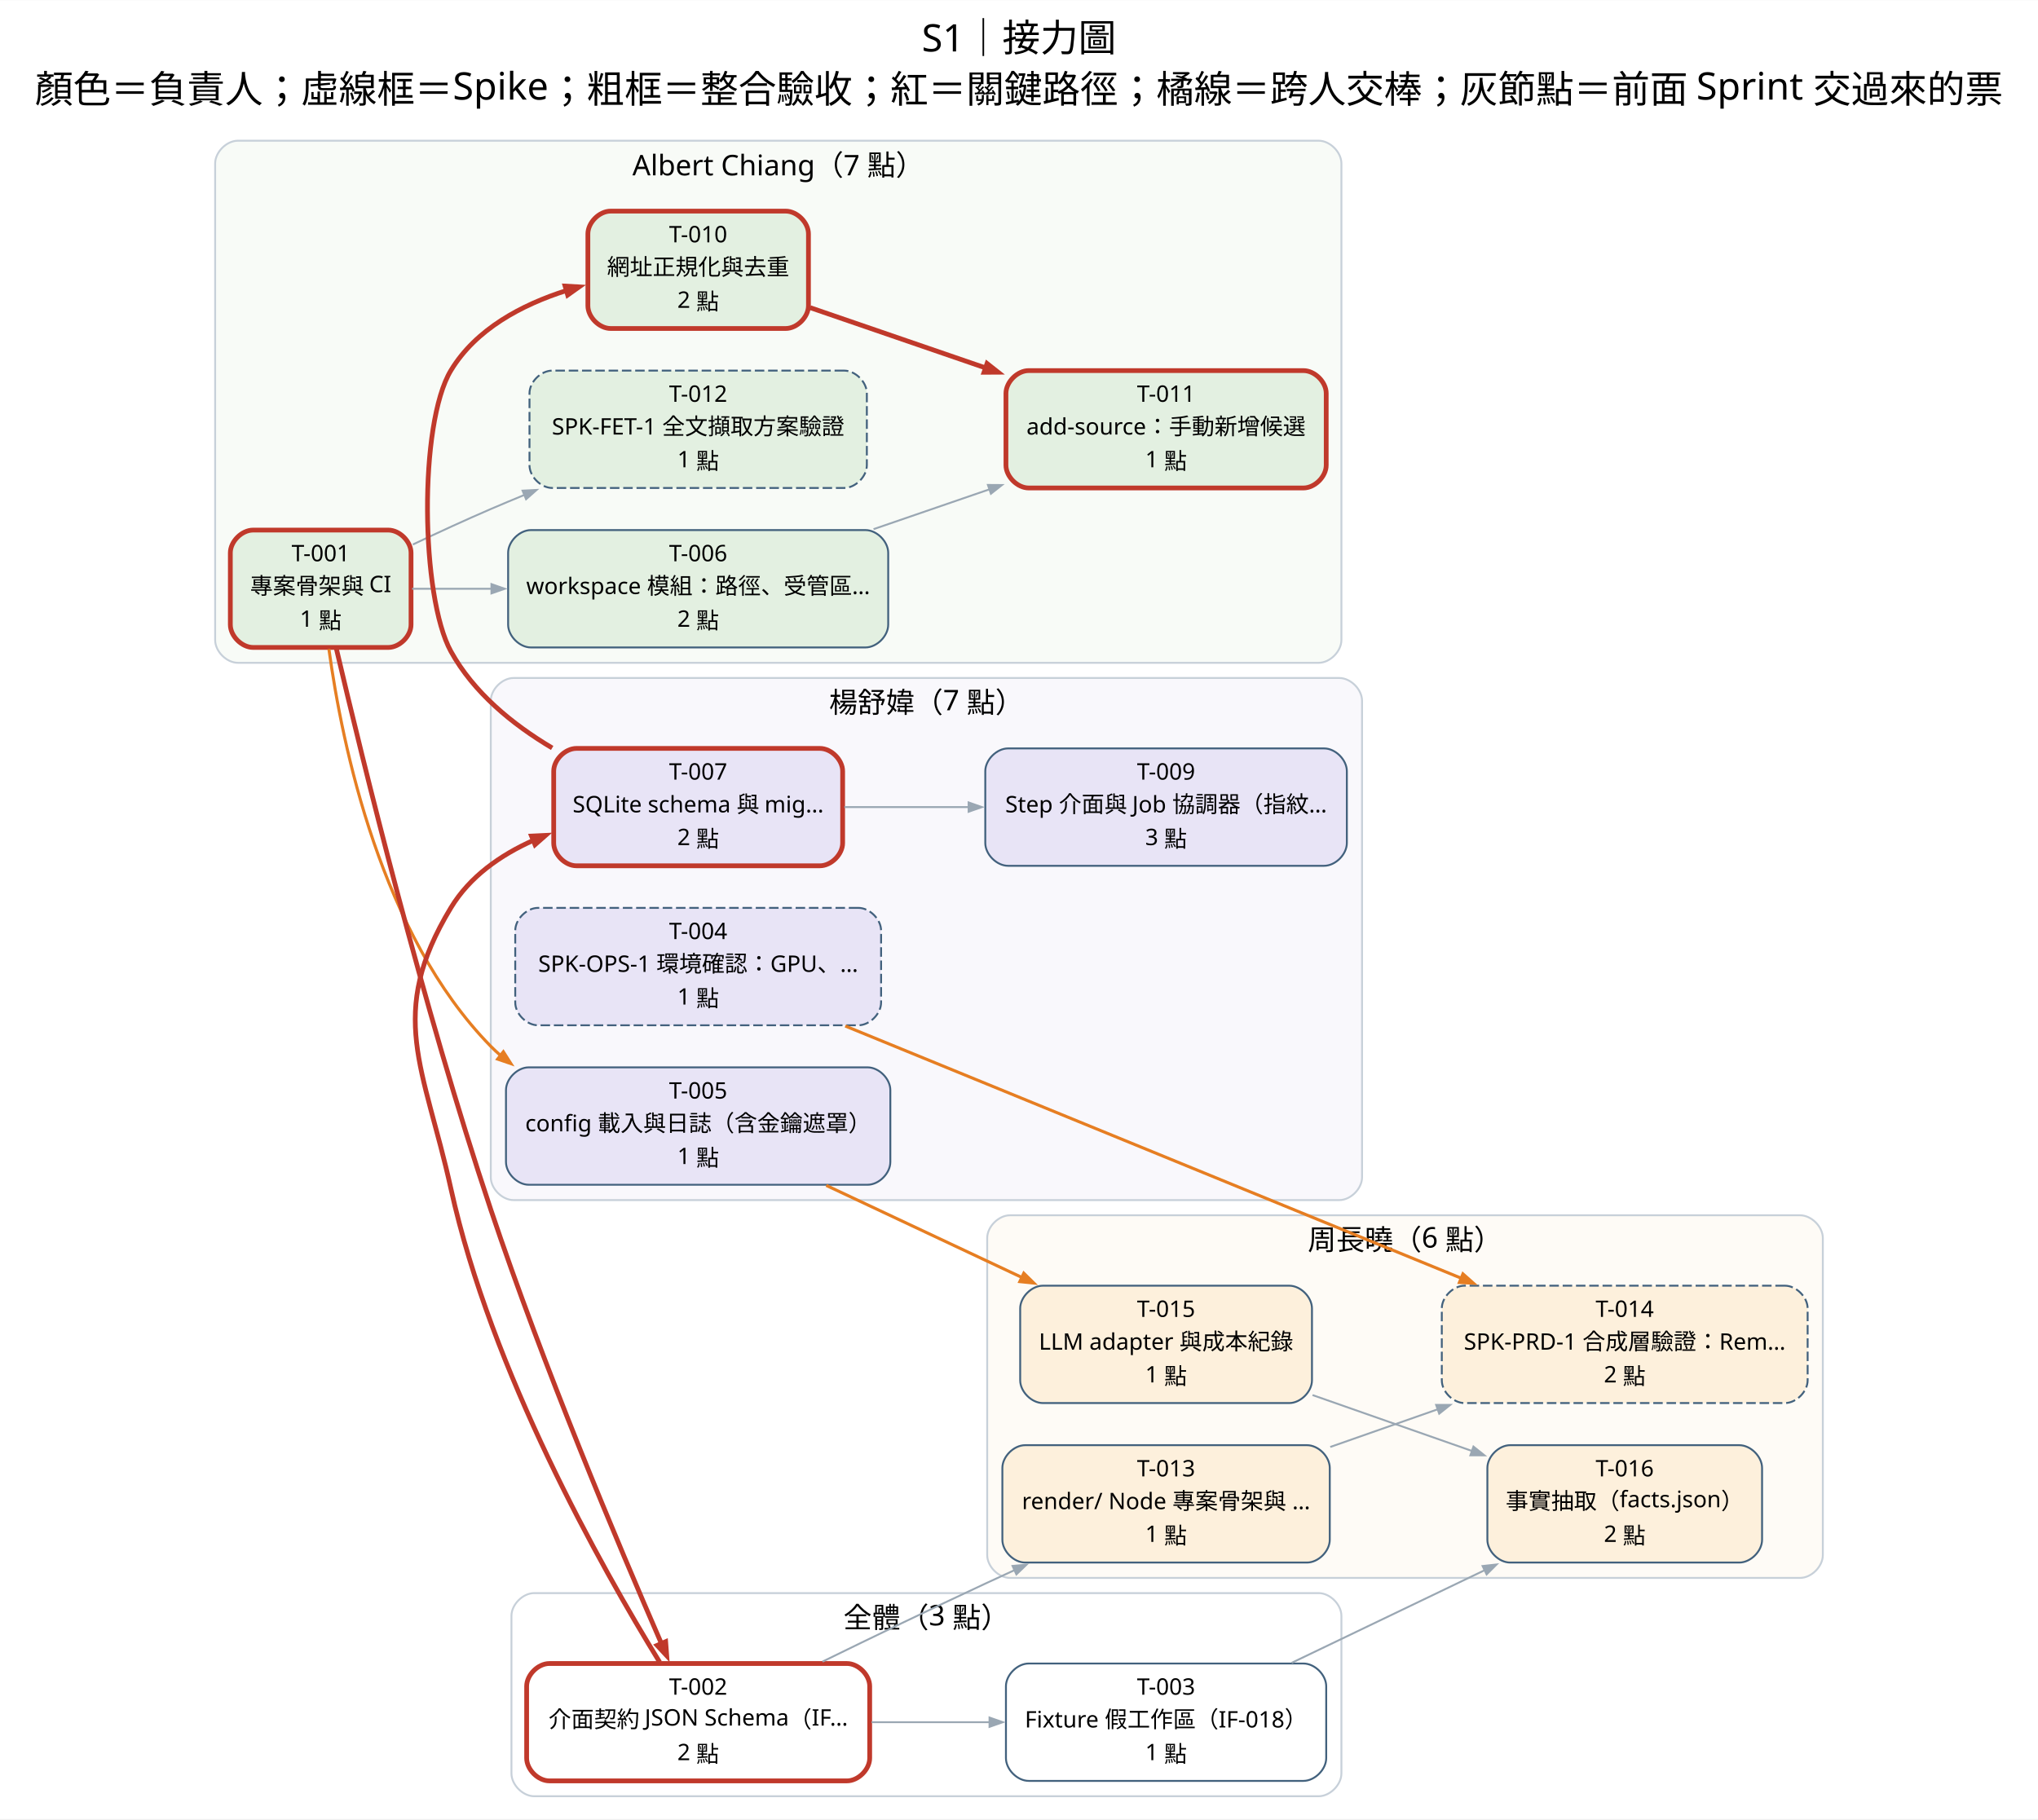
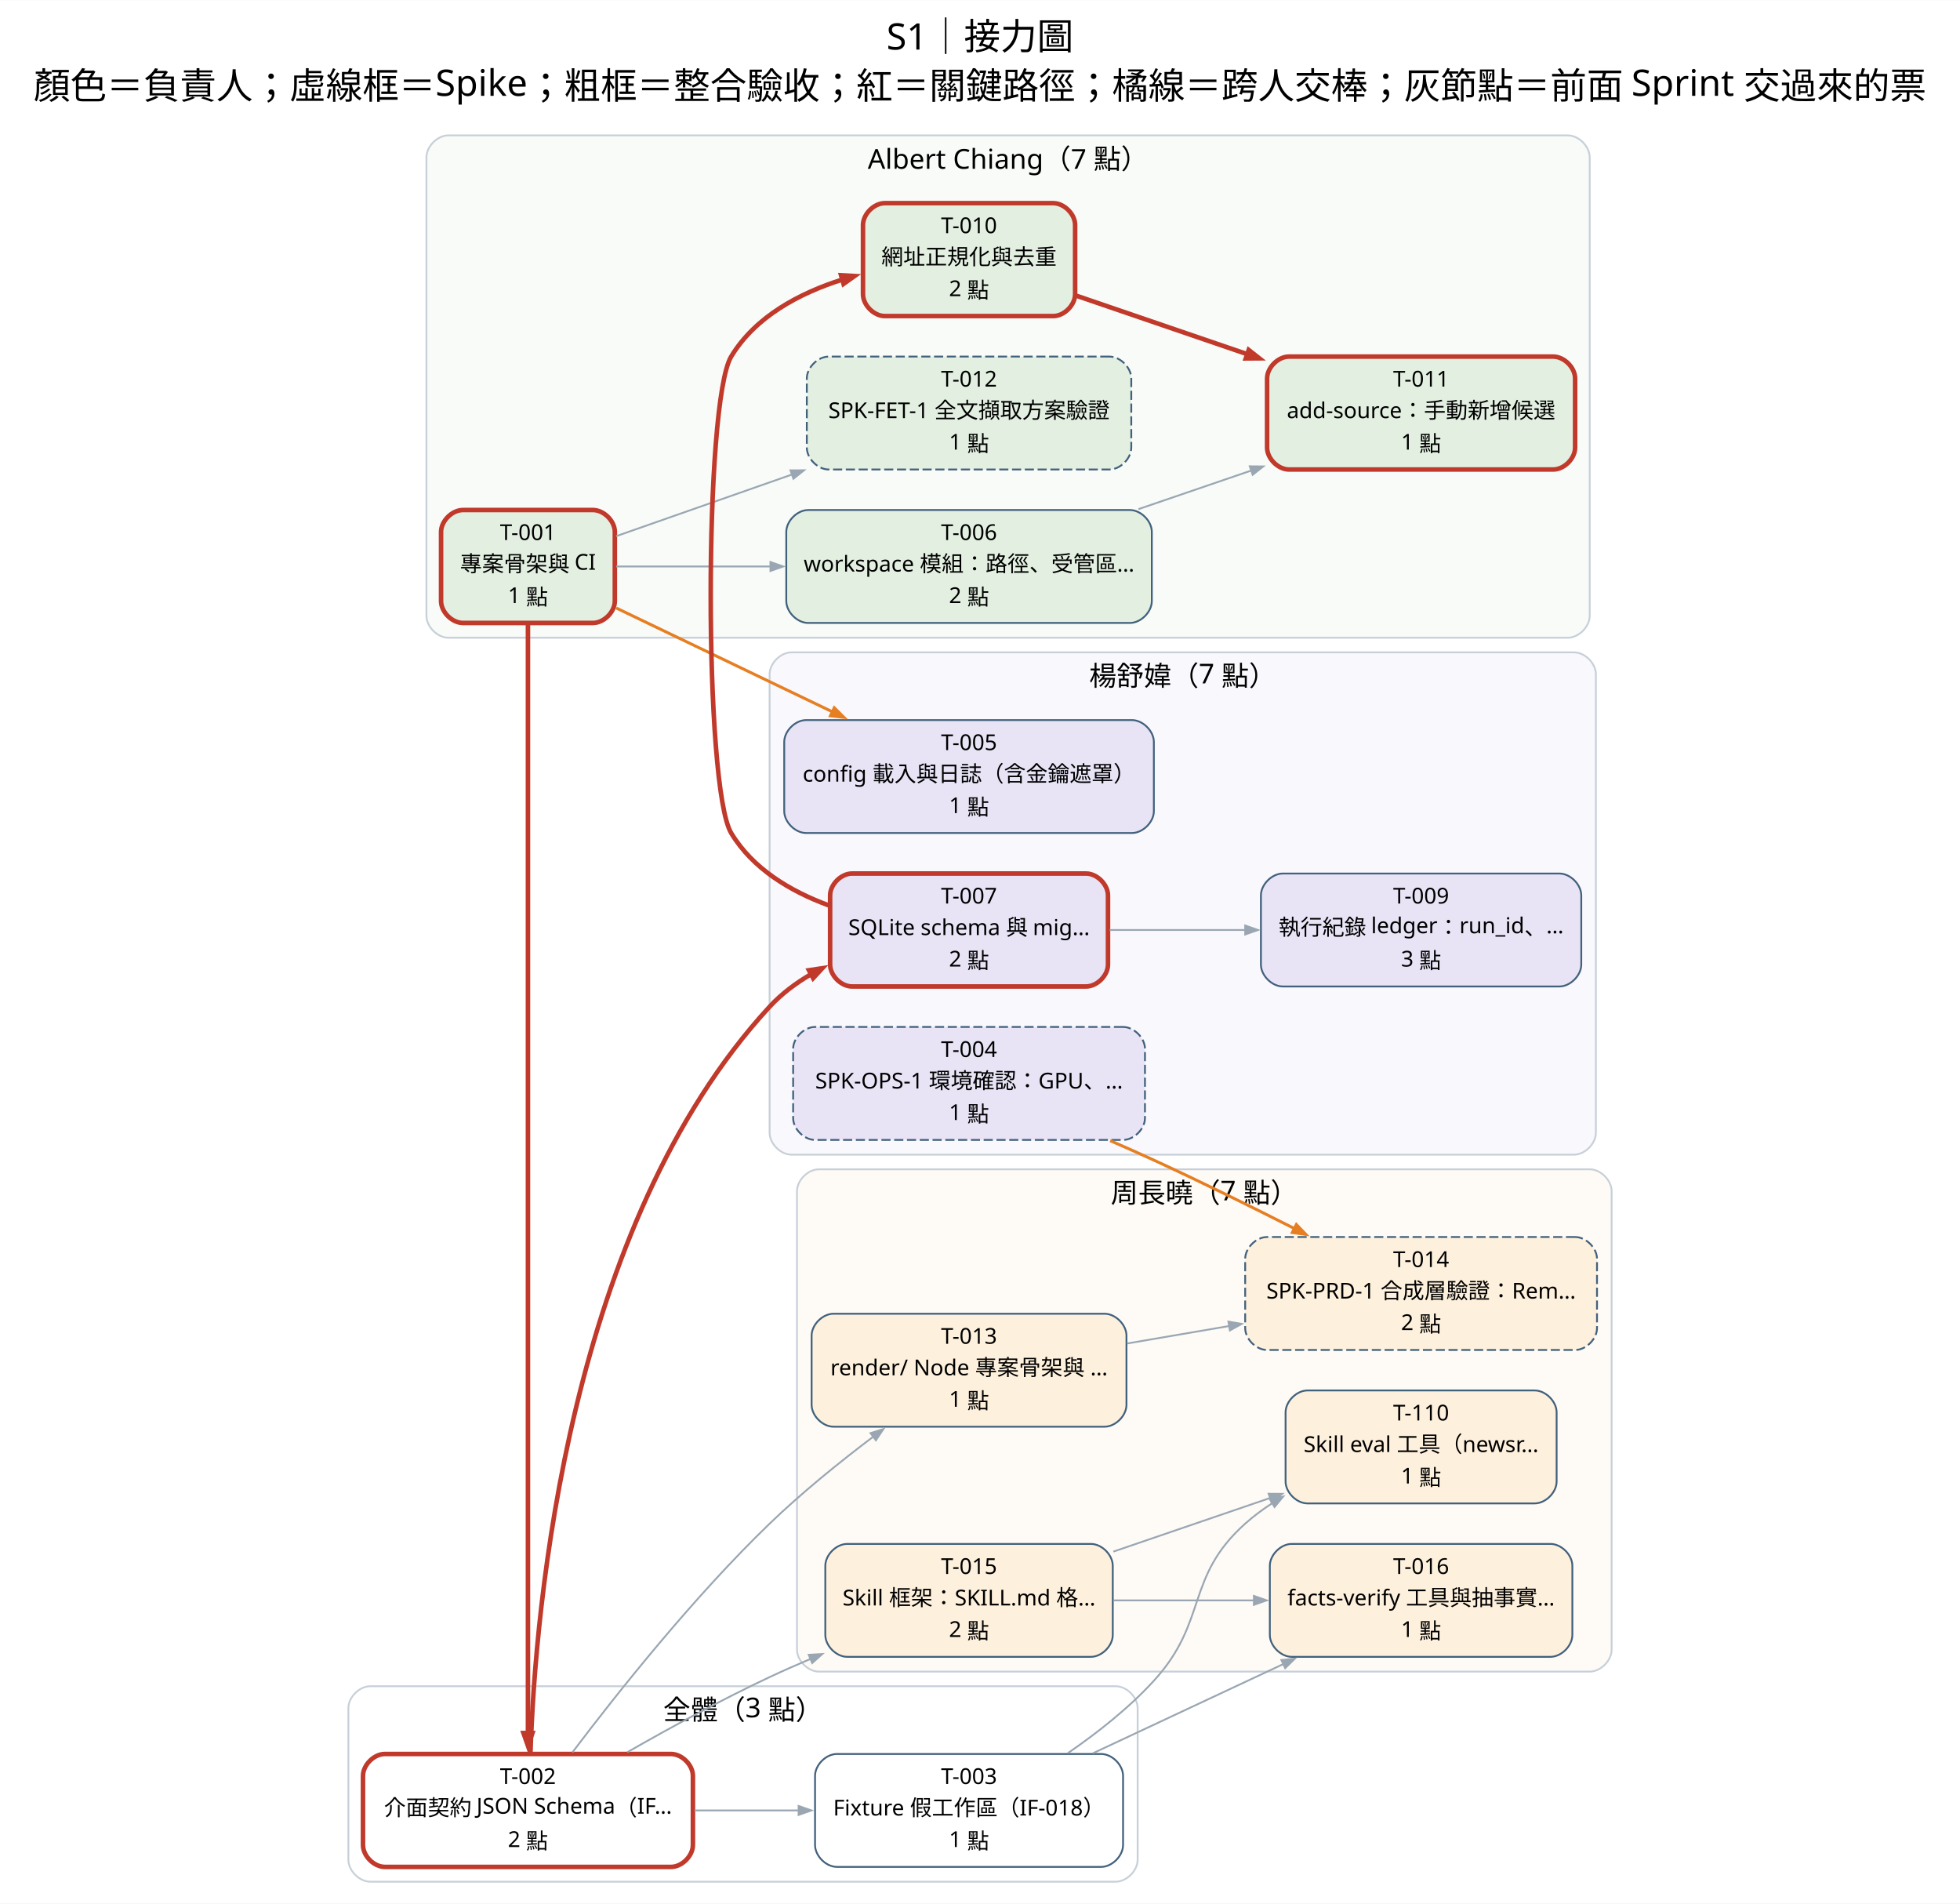
- <svg xmlns="http://www.w3.org/2000/svg" width="1073pt" height="958pt" viewBox="0.00 0.00 1073.25 958.00">
-   <g id="graph0" class="graph" transform="scale(1 1) rotate(0) translate(4 954)">
-     <polygon fill="white" stroke="none" points="-4,4 -4,-954 1069.25,-954 1069.25,4 -4,4" />
-     <text text-anchor="middle" x="532.62" y="-927" font-family="Microsoft JhengHei" font-size="20.00">S1｜接力圖</text>
-     <text text-anchor="middle" x="532.62" y="-900" font-family="Microsoft JhengHei" font-size="20.00">顏色＝負責人；虛線框＝Spike；粗框＝整合驗收；紅＝關鍵路徑；橘線＝跨人交棒；灰節點＝前面 Sprint 交過來的票</text>
+ <svg xmlns="http://www.w3.org/2000/svg" width="1073pt" height="1042pt" viewBox="0.00 0.00 1073.25 1042.00">
+   <g id="graph0" class="graph" transform="scale(1 1) rotate(0) translate(4 1038)">
+     <polygon fill="white" stroke="none" points="-4,4 -4,-1038 1069.25,-1038 1069.25,4 -4,4" />
+     <text text-anchor="middle" x="532.62" y="-1011" font-family="Microsoft JhengHei" font-size="20.00">S1｜接力圖</text>
+     <text text-anchor="middle" x="532.62" y="-984" font-family="Microsoft JhengHei" font-size="20.00">顏色＝負責人；虛線框＝Spike；粗框＝整合驗收；紅＝關鍵路徑；橘線＝跨人交棒；灰節點＝前面 Sprint 交過來的票</text>
    <g id="clust1" class="cluster">
-       <path fill="#e3f0e1" fill-opacity="0.251" stroke="#c7d0d9" d="M121.3,-605C121.3,-605 690.41,-605 690.41,-605 696.41,-605 702.41,-611 702.41,-617 702.41,-617 702.41,-868 702.41,-868 702.41,-874 696.41,-880 690.41,-880 690.41,-880 121.3,-880 121.3,-880 115.3,-880 109.3,-874 109.3,-868 109.3,-868 109.3,-617 109.3,-617 109.3,-611 115.3,-605 121.3,-605" />
-       <text text-anchor="middle" x="405.86" y="-861.75" font-family="Microsoft JhengHei" font-size="15.00">Albert Chiang（7 點）</text>
+       <path fill="#e3f0e1" fill-opacity="0.251" stroke="#c7d0d9" d="M241.51,-689C241.51,-689 854.49,-689 854.49,-689 860.49,-689 866.49,-695 866.49,-701 866.49,-701 866.49,-952 866.49,-952 866.49,-958 860.49,-964 854.49,-964 854.49,-964 241.51,-964 241.51,-964 235.51,-964 229.51,-958 229.51,-952 229.51,-952 229.51,-701 229.51,-701 229.51,-695 235.51,-689 241.51,-689" />
+       <text text-anchor="middle" x="548" y="-945.75" font-family="Microsoft JhengHei" font-size="15.00">Albert Chiang（7 點）</text>
    </g>
    <g id="clust2" class="cluster">
-       <path fill="#fdf0dc" fill-opacity="0.251" stroke="#c7d0d9" d="M527.88,-123C527.88,-123 943.94,-123 943.94,-123 949.94,-123 955.94,-129 955.94,-135 955.94,-135 955.94,-302 955.94,-302 955.94,-308 949.94,-314 943.94,-314 943.94,-314 527.88,-314 527.88,-314 521.88,-314 515.88,-308 515.88,-302 515.88,-302 515.88,-135 515.88,-135 515.88,-129 521.88,-123 527.88,-123" />
-       <text text-anchor="middle" x="735.91" y="-295.75" font-family="Microsoft JhengHei" font-size="15.00">周長曉（6 點）</text>
+       <path fill="#fdf0dc" fill-opacity="0.251" stroke="#c7d0d9" d="M444.42,-123C444.42,-123 866.49,-123 866.49,-123 872.49,-123 878.49,-129 878.49,-135 878.49,-135 878.49,-386 878.49,-386 878.49,-392 872.49,-398 866.49,-398 866.49,-398 444.42,-398 444.42,-398 438.42,-398 432.42,-392 432.42,-386 432.42,-386 432.42,-135 432.42,-135 432.42,-129 438.42,-123 444.42,-123" />
+       <text text-anchor="middle" x="655.46" y="-379.75" font-family="Microsoft JhengHei" font-size="15.00">周長曉（7 點）</text>
    </g>
    <g id="clust3" class="cluster">
-       <path fill="#e8e4f6" fill-opacity="0.251" stroke="#c7d0d9" d="M266.46,-322C266.46,-322 701.28,-322 701.28,-322 707.28,-322 713.28,-328 713.28,-334 713.28,-334 713.28,-585 713.28,-585 713.28,-591 707.28,-597 701.28,-597 701.28,-597 266.46,-597 266.46,-597 260.46,-597 254.46,-591 254.46,-585 254.46,-585 254.46,-334 254.46,-334 254.46,-328 260.46,-322 266.46,-322" />
-       <text text-anchor="middle" x="483.87" y="-578.75" font-family="Microsoft JhengHei" font-size="15.00">楊舒媁（7 點）</text>
+       <path fill="#e8e4f6" fill-opacity="0.251" stroke="#c7d0d9" d="M429.42,-406C429.42,-406 857.87,-406 857.87,-406 863.87,-406 869.87,-412 869.87,-418 869.87,-418 869.87,-669 869.87,-669 869.87,-675 863.87,-681 857.87,-681 857.87,-681 429.42,-681 429.42,-681 423.42,-681 417.42,-675 417.42,-669 417.42,-669 417.42,-418 417.42,-418 417.42,-412 423.42,-406 429.42,-406" />
+       <text text-anchor="middle" x="643.64" y="-662.75" font-family="Microsoft JhengHei" font-size="15.00">楊舒媁（7 點）</text>
    </g>
    <g id="clust4" class="cluster">
-       <path fill="#ffffff" fill-opacity="0.251" stroke="#c7d0d9" d="M277.34,-8C277.34,-8 690.41,-8 690.41,-8 696.41,-8 702.41,-14 702.41,-20 702.41,-20 702.41,-103 702.41,-103 702.41,-109 696.41,-115 690.41,-115 690.41,-115 277.34,-115 277.34,-115 271.34,-115 265.34,-109 265.34,-103 265.34,-103 265.34,-20 265.34,-20 265.34,-14 271.34,-8 277.34,-8" />
-       <text text-anchor="middle" x="483.87" y="-96.75" font-family="Microsoft JhengHei" font-size="15.00">全體（3 點）</text>
+       <path fill="#ffffff" fill-opacity="0.251" stroke="#c7d0d9" d="M198.76,-8C198.76,-8 606.95,-8 606.95,-8 612.95,-8 618.95,-14 618.95,-20 618.95,-20 618.95,-103 618.95,-103 618.95,-109 612.95,-115 606.95,-115 606.95,-115 198.76,-115 198.76,-115 192.76,-115 186.76,-109 186.76,-103 186.76,-103 186.76,-20 186.76,-20 186.76,-14 192.76,-8 198.76,-8" />
+       <text text-anchor="middle" x="402.86" y="-96.75" font-family="Microsoft JhengHei" font-size="15.00">全體（3 點）</text>
    </g>
    <g id="node1" class="node">
-       <path fill="#e3f0e1" stroke="#c0392b" stroke-width="2.5" d="M200.46,-674.91C200.46,-674.91 129.31,-674.91 129.31,-674.91 123.3,-674.91 117.3,-668.91 117.3,-662.91 117.3,-662.91 117.3,-625.09 117.3,-625.09 117.3,-619.09 123.3,-613.09 129.31,-613.09 129.31,-613.09 200.46,-613.09 200.46,-613.09 206.46,-613.09 212.46,-619.09 212.46,-625.09 212.46,-625.09 212.46,-662.91 212.46,-662.91 212.46,-668.91 206.46,-674.91 200.46,-674.91" />
-       <text text-anchor="middle" x="164.88" y="-658.48" font-family="Microsoft JhengHei" font-size="12.00">T-001</text>
-       <text text-anchor="middle" x="164.88" y="-641.23" font-family="Microsoft JhengHei" font-size="12.00">專案骨架與 CI</text>
-       <text text-anchor="middle" x="164.88" y="-623.98" font-family="Microsoft JhengHei" font-size="12.00">1 點</text>
+       <path fill="#e3f0e1" stroke="#c0392b" stroke-width="2.5" d="M320.67,-758.91C320.67,-758.91 249.51,-758.91 249.51,-758.91 243.51,-758.91 237.51,-752.91 237.51,-746.91 237.51,-746.91 237.51,-709.09 237.51,-709.09 237.51,-703.09 243.51,-697.09 249.51,-697.09 249.51,-697.09 320.67,-697.09 320.67,-697.09 326.67,-697.09 332.67,-703.09 332.67,-709.09 332.67,-709.09 332.67,-746.91 332.67,-746.91 332.67,-752.91 326.67,-758.91 320.67,-758.91" />
+       <text text-anchor="middle" x="285.09" y="-742.48" font-family="Microsoft JhengHei" font-size="12.00">T-001</text>
+       <text text-anchor="middle" x="285.09" y="-725.23" font-family="Microsoft JhengHei" font-size="12.00">專案骨架與 CI</text>
+       <text text-anchor="middle" x="285.09" y="-707.98" font-family="Microsoft JhengHei" font-size="12.00">1 點</text>
    </g>
    <g id="node2" class="node">
-       <path fill="#e3f0e1" stroke="#42617d" d="M451.75,-674.91C451.75,-674.91 275.59,-674.91 275.59,-674.91 269.59,-674.91 263.59,-668.91 263.59,-662.91 263.59,-662.91 263.59,-625.09 263.59,-625.09 263.59,-619.09 269.59,-613.09 275.59,-613.09 275.59,-613.09 451.75,-613.09 451.75,-613.09 457.75,-613.09 463.75,-619.09 463.75,-625.09 463.75,-625.09 463.75,-662.91 463.75,-662.91 463.75,-668.91 457.75,-674.91 451.75,-674.91" />
-       <text text-anchor="middle" x="363.67" y="-658.48" font-family="Microsoft JhengHei" font-size="12.00">T-006</text>
-       <text text-anchor="middle" x="363.67" y="-641.23" font-family="Microsoft JhengHei" font-size="12.00">workspace 模組：路徑、受管區…</text>
-       <text text-anchor="middle" x="363.67" y="-623.98" font-family="Microsoft JhengHei" font-size="12.00">2 點</text>
+       <path fill="#e3f0e1" stroke="#42617d" d="M614.71,-758.91C614.71,-758.91 438.55,-758.91 438.55,-758.91 432.55,-758.91 426.55,-752.91 426.55,-746.91 426.55,-746.91 426.55,-709.09 426.55,-709.09 426.55,-703.09 432.55,-697.09 438.55,-697.09 438.55,-697.09 614.71,-697.09 614.71,-697.09 620.71,-697.09 626.71,-703.09 626.71,-709.09 626.71,-709.09 626.71,-746.91 626.71,-746.91 626.71,-752.91 620.71,-758.91 614.71,-758.91" />
+       <text text-anchor="middle" x="526.62" y="-742.48" font-family="Microsoft JhengHei" font-size="12.00">T-006</text>
+       <text text-anchor="middle" x="526.62" y="-725.23" font-family="Microsoft JhengHei" font-size="12.00">workspace 模組：路徑、受管區…</text>
+       <text text-anchor="middle" x="526.62" y="-707.98" font-family="Microsoft JhengHei" font-size="12.00">2 點</text>
    </g>
    <g id="edge4" class="edge">
-       <path fill="none" stroke="#9aa7b3" d="M213.02,-644C225.88,-644 240.35,-644 255.1,-644" />
-       <polygon fill="#9aa7b3" stroke="#9aa7b3" points="254.81,-646.45 261.81,-644 254.81,-641.55 254.81,-646.45" />
+       <path fill="none" stroke="#9aa7b3" d="M333.41,-728C357.72,-728 388.39,-728 418.06,-728" />
+       <polygon fill="#9aa7b3" stroke="#9aa7b3" points="417.88,-730.45 424.88,-728 417.88,-725.55 417.88,-730.45" />
    </g>
    <g id="node5" class="node">
-       <path fill="#e3f0e1" stroke="#42617d" stroke-dasharray="5,2" d="M440.5,-758.91C440.5,-758.91 286.84,-758.91 286.84,-758.91 280.84,-758.91 274.84,-752.91 274.84,-746.91 274.84,-746.91 274.84,-709.09 274.84,-709.09 274.84,-703.09 280.84,-697.09 286.84,-697.09 286.84,-697.09 440.5,-697.09 440.5,-697.09 446.5,-697.09 452.5,-703.09 452.5,-709.09 452.5,-709.09 452.5,-746.91 452.5,-746.91 452.5,-752.91 446.5,-758.91 440.5,-758.91" />
-       <text text-anchor="middle" x="363.67" y="-742.48" font-family="Microsoft JhengHei" font-size="12.00">T-012</text>
-       <text text-anchor="middle" x="363.67" y="-725.23" font-family="Microsoft JhengHei" font-size="12.00">SPK-FET-1 全文擷取方案驗證</text>
-       <text text-anchor="middle" x="363.67" y="-707.98" font-family="Microsoft JhengHei" font-size="12.00">1 點</text>
+       <path fill="#e3f0e1" stroke="#42617d" stroke-dasharray="5,2" d="M603.46,-842.91C603.46,-842.91 449.8,-842.91 449.8,-842.91 443.8,-842.91 437.8,-836.91 437.8,-830.91 437.8,-830.91 437.8,-793.09 437.8,-793.09 437.8,-787.09 443.8,-781.09 449.8,-781.09 449.8,-781.09 603.46,-781.09 603.46,-781.09 609.46,-781.09 615.46,-787.09 615.46,-793.09 615.46,-793.09 615.46,-830.91 615.46,-830.91 615.46,-836.91 609.46,-842.91 603.46,-842.91" />
+       <text text-anchor="middle" x="526.62" y="-826.48" font-family="Microsoft JhengHei" font-size="12.00">T-012</text>
+       <text text-anchor="middle" x="526.62" y="-809.23" font-family="Microsoft JhengHei" font-size="12.00">SPK-FET-1 全文擷取方案驗證</text>
+       <text text-anchor="middle" x="526.62" y="-791.98" font-family="Microsoft JhengHei" font-size="12.00">1 點</text>
    </g>
    <g id="edge10" class="edge">
-       <path fill="none" stroke="#9aa7b3" d="M213.41,-667.31C226.61,-673.57 241.02,-680.21 254.46,-686 260.26,-688.49 266.25,-691 272.31,-693.49" />
-       <polygon fill="#9aa7b3" stroke="#9aa7b3" points="271.19,-695.68 278.6,-696.06 273.04,-691.15 271.19,-695.68" />
+       <path fill="none" stroke="#9aa7b3" d="M333.41,-744.6C360.93,-754.25 396.62,-766.76 429.76,-778.38" />
+       <polygon fill="#9aa7b3" stroke="#9aa7b3" points="428.84,-780.65 436.25,-780.66 430.46,-776.03 428.84,-780.65" />
+     </g>
+     <g id="node12" class="node">
+       <path fill="#e8e4f6" stroke="#42617d" d="M615.83,-643.91C615.83,-643.91 437.42,-643.91 437.42,-643.91 431.42,-643.91 425.42,-637.91 425.42,-631.91 425.42,-631.91 425.42,-594.09 425.42,-594.09 425.42,-588.09 431.42,-582.09 437.42,-582.09 437.42,-582.09 615.83,-582.09 615.83,-582.09 621.83,-582.09 627.83,-588.09 627.83,-594.09 627.83,-594.09 627.83,-631.91 627.83,-631.91 627.83,-637.91 621.83,-643.91 615.83,-643.91" />
+       <text text-anchor="middle" x="526.62" y="-627.48" font-family="Microsoft JhengHei" font-size="12.00">T-005</text>
+       <text text-anchor="middle" x="526.62" y="-610.23" font-family="Microsoft JhengHei" font-size="12.00">config 載入與日誌（含金鑰遮罩）</text>
+       <text text-anchor="middle" x="526.62" y="-592.98" font-family="Microsoft JhengHei" font-size="12.00">1 點</text>
+     </g>
+     <g id="edge3" class="edge">
+       <path fill="none" stroke="#e67e22" stroke-width="1.6" d="M333.41,-705.28C367.27,-689.02 413.51,-666.83 452.14,-648.28" />
+       <polygon fill="#e67e22" stroke="#e67e22" stroke-width="1.6" points="452.83,-650.67 458.08,-645.43 450.71,-646.25 452.83,-650.67" />
+     </g>
+     <g id="node15" class="node">
+       <path fill="#ffffff" stroke="#c0392b" stroke-width="2.5" d="M363.42,-77.91C363.42,-77.91 206.76,-77.91 206.76,-77.91 200.76,-77.91 194.76,-71.91 194.76,-65.91 194.76,-65.91 194.76,-28.09 194.76,-28.09 194.76,-22.08 200.76,-16.09 206.76,-16.09 206.76,-16.09 363.42,-16.09 363.42,-16.09 369.42,-16.09 375.42,-22.09 375.42,-28.09 375.42,-28.09 375.42,-65.91 375.42,-65.91 375.42,-71.91 369.42,-77.91 363.42,-77.91" />
+       <text text-anchor="middle" x="285.09" y="-61.48" font-family="Microsoft JhengHei" font-size="12.00">T-002</text>
+       <text text-anchor="middle" x="285.09" y="-44.23" font-family="Microsoft JhengHei" font-size="12.00">介面契約 JSON Schema（IF…</text>
+       <text text-anchor="middle" x="285.09" y="-26.98" font-family="Microsoft JhengHei" font-size="12.00">2 點</text>
+     </g>
+     <g id="edge1" class="edge">
+       <path fill="none" stroke="#c0392b" stroke-width="2.5" d="M285.09,-696.29C285.09,-493.91 285.09,-291.53 285.09,-89.15" />
+       <polygon fill="#c0392b" stroke="#c0392b" stroke-width="2.5" points="287.54,-89.37 285.09,-82.37 282.64,-89.37 287.54,-89.37" />
+     </g>
+     <g id="node4" class="node">
+       <path fill="#e3f0e1" stroke="#c0392b" stroke-width="2.5" d="M846.49,-842.91C846.49,-842.91 701.83,-842.91 701.83,-842.91 695.83,-842.91 689.83,-836.91 689.83,-830.91 689.83,-830.91 689.83,-793.09 689.83,-793.09 689.83,-787.09 695.83,-781.09 701.83,-781.09 701.83,-781.09 846.49,-781.09 846.49,-781.09 852.49,-781.09 858.49,-787.09 858.49,-793.09 858.49,-793.09 858.49,-830.91 858.49,-830.91 858.49,-836.91 852.49,-842.91 846.49,-842.91" />
+       <text text-anchor="middle" x="774.16" y="-826.48" font-family="Microsoft JhengHei" font-size="12.00">T-011</text>
+       <text text-anchor="middle" x="774.16" y="-809.23" font-family="Microsoft JhengHei" font-size="12.00">add-source：手動新增候選</text>
+       <text text-anchor="middle" x="774.16" y="-791.98" font-family="Microsoft JhengHei" font-size="12.00">1 點</text>
+     </g>
+     <g id="edge9" class="edge">
+       <path fill="none" stroke="#9aa7b3" d="M619.4,-759.4C639.6,-766.31 661,-773.63 681.21,-780.54" />
+       <polygon fill="#9aa7b3" stroke="#9aa7b3" points="680.34,-782.84 687.76,-782.78 681.93,-778.2 680.34,-782.84" />
+     </g>
+     <g id="node3" class="node">
+       <path fill="#e3f0e1" stroke="#c0392b" stroke-width="2.5" d="M572.71,-926.91C572.71,-926.91 480.55,-926.91 480.55,-926.91 474.55,-926.91 468.55,-920.91 468.55,-914.91 468.55,-914.91 468.55,-877.09 468.55,-877.09 468.55,-871.09 474.55,-865.09 480.55,-865.09 480.55,-865.09 572.71,-865.09 572.71,-865.09 578.71,-865.09 584.71,-871.09 584.71,-877.09 584.71,-877.09 584.71,-914.91 584.71,-914.91 584.71,-920.91 578.71,-926.91 572.71,-926.91" />
+       <text text-anchor="middle" x="526.62" y="-910.48" font-family="Microsoft JhengHei" font-size="12.00">T-010</text>
+       <text text-anchor="middle" x="526.62" y="-893.23" font-family="Microsoft JhengHei" font-size="12.00">網址正規化與去重</text>
+       <text text-anchor="middle" x="526.62" y="-875.98" font-family="Microsoft JhengHei" font-size="12.00">2 點</text>
+     </g>
+     <g id="edge8" class="edge">
+       <path fill="none" stroke="#c0392b" stroke-width="2.5" d="M585.5,-876.2C613.39,-866.66 647.55,-854.97 679.05,-844.2" />
+       <polygon fill="#c0392b" stroke="#c0392b" stroke-width="2.5" points="679.76,-846.54 685.59,-841.96 678.17,-841.91 679.76,-846.54" />
+     </g>
+     <g id="node6" class="node">
+       <path fill="#fdf0dc" stroke="#42617d" d="M600.83,-318.92C600.83,-318.92 452.42,-318.92 452.42,-318.92 446.42,-318.92 440.42,-312.92 440.42,-306.92 440.42,-306.92 440.42,-269.08 440.42,-269.08 440.42,-263.08 446.42,-257.08 452.42,-257.08 452.42,-257.08 600.83,-257.08 600.83,-257.08 606.83,-257.08 612.83,-263.08 612.83,-269.08 612.83,-269.08 612.83,-306.92 612.83,-306.92 612.83,-312.92 606.83,-318.92 600.83,-318.92" />
+       <text text-anchor="middle" x="526.62" y="-302.48" font-family="Microsoft JhengHei" font-size="12.00">T-013</text>
+       <text text-anchor="middle" x="526.62" y="-285.23" font-family="Microsoft JhengHei" font-size="12.00">render/ Node 專案骨架與 …</text>
+       <text text-anchor="middle" x="526.62" y="-267.98" font-family="Microsoft JhengHei" font-size="12.00">1 點</text>
+     </g>
+     <g id="node7" class="node">
+       <path fill="#fdf0dc" stroke="#42617d" stroke-dasharray="5,2" d="M858.49,-360.92C858.49,-360.92 689.83,-360.92 689.83,-360.92 683.83,-360.92 677.83,-354.92 677.83,-348.92 677.83,-348.92 677.83,-311.08 677.83,-311.08 677.83,-305.08 683.83,-299.08 689.83,-299.08 689.83,-299.08 858.49,-299.08 858.49,-299.08 864.49,-299.08 870.49,-305.08 870.49,-311.08 870.49,-311.08 870.49,-348.92 870.49,-348.92 870.49,-354.92 864.49,-360.92 858.49,-360.92" />
+       <text text-anchor="middle" x="774.16" y="-344.48" font-family="Microsoft JhengHei" font-size="12.00">T-014</text>
+       <text text-anchor="middle" x="774.16" y="-327.23" font-family="Microsoft JhengHei" font-size="12.00">SPK-PRD-1 合成層驗證：Rem…</text>
+       <text text-anchor="middle" x="774.16" y="-309.98" font-family="Microsoft JhengHei" font-size="12.00">2 點</text>
+     </g>
+     <g id="edge13" class="edge">
+       <path fill="none" stroke="#9aa7b3" d="M613.16,-302.63C631.24,-305.72 650.52,-309.02 669.19,-312.22" />
+       <polygon fill="#9aa7b3" stroke="#9aa7b3" points="668.64,-314.61 675.95,-313.37 669.46,-309.78 668.64,-314.61" />
+     </g>
+     <g id="node8" class="node">
+       <path fill="#fdf0dc" stroke="#42617d" d="M593.33,-192.91C593.33,-192.91 459.92,-192.91 459.92,-192.91 453.92,-192.91 447.92,-186.91 447.92,-180.91 447.92,-180.91 447.92,-143.09 447.92,-143.09 447.92,-137.09 453.92,-131.09 459.92,-131.09 459.92,-131.09 593.33,-131.09 593.33,-131.09 599.33,-131.09 605.33,-137.09 605.33,-143.09 605.33,-143.09 605.33,-180.91 605.33,-180.91 605.33,-186.91 599.33,-192.91 593.33,-192.91" />
+       <text text-anchor="middle" x="526.62" y="-176.47" font-family="Microsoft JhengHei" font-size="12.00">T-015</text>
+       <text text-anchor="middle" x="526.62" y="-159.22" font-family="Microsoft JhengHei" font-size="12.00">Skill 框架：SKILL.md 格…</text>
+       <text text-anchor="middle" x="526.62" y="-141.97" font-family="Microsoft JhengHei" font-size="12.00">2 點</text>
+     </g>
+     <g id="node9" class="node">
+       <path fill="#fdf0dc" stroke="#42617d" d="M844.99,-192.91C844.99,-192.91 703.33,-192.91 703.33,-192.91 697.33,-192.91 691.33,-186.91 691.33,-180.91 691.33,-180.91 691.33,-143.09 691.33,-143.09 691.33,-137.09 697.33,-131.09 703.33,-131.09 703.33,-131.09 844.99,-131.09 844.99,-131.09 850.99,-131.09 856.99,-137.09 856.99,-143.09 856.99,-143.09 856.99,-180.91 856.99,-180.91 856.99,-186.91 850.99,-192.91 844.99,-192.91" />
+       <text text-anchor="middle" x="774.16" y="-176.47" font-family="Microsoft JhengHei" font-size="12.00">T-016</text>
+       <text text-anchor="middle" x="774.16" y="-159.22" font-family="Microsoft JhengHei" font-size="12.00">facts-verify 工具與抽事實…</text>
+       <text text-anchor="middle" x="774.16" y="-141.97" font-family="Microsoft JhengHei" font-size="12.00">1 點</text>
+     </g>
+     <g id="edge15" class="edge">
+       <path fill="none" stroke="#9aa7b3" d="M605.65,-162C630.13,-162 657.35,-162 682.61,-162" />
+       <polygon fill="#9aa7b3" stroke="#9aa7b3" points="682.59,-164.45 689.59,-162 682.59,-159.55 682.59,-164.45" />
+     </g>
+     <g id="node10" class="node">
+       <path fill="#fdf0dc" stroke="#42617d" d="M836.37,-276.92C836.37,-276.92 711.95,-276.92 711.95,-276.92 705.95,-276.92 699.95,-270.92 699.95,-264.92 699.95,-264.92 699.95,-227.09 699.95,-227.09 699.95,-221.09 705.95,-215.09 711.95,-215.09 711.95,-215.09 836.37,-215.09 836.37,-215.09 842.37,-215.09 848.37,-221.09 848.37,-227.09 848.37,-227.09 848.37,-264.92 848.37,-264.92 848.37,-270.92 842.37,-276.92 836.37,-276.92" />
+       <text text-anchor="middle" x="774.16" y="-260.48" font-family="Microsoft JhengHei" font-size="12.00">T-110</text>
+       <text text-anchor="middle" x="774.16" y="-243.22" font-family="Microsoft JhengHei" font-size="12.00">Skill eval 工具（newsr…</text>
+       <text text-anchor="middle" x="774.16" y="-225.97" font-family="Microsoft JhengHei" font-size="12.00">1 點</text>
+     </g>
+     <g id="edge17" class="edge">
+       <path fill="none" stroke="#9aa7b3" d="M605.65,-188.69C633.12,-198.09 664.05,-208.67 691.79,-218.16" />
+       <polygon fill="#9aa7b3" stroke="#9aa7b3" points="690.67,-220.37 698.09,-220.32 692.26,-215.73 690.67,-220.37" />
    </g>
    <g id="node11" class="node">
-       <path fill="#e8e4f6" stroke="#42617d" d="M452.87,-391.92C452.87,-391.92 274.46,-391.92 274.46,-391.92 268.46,-391.92 262.46,-385.92 262.46,-379.92 262.46,-379.92 262.46,-342.08 262.46,-342.08 262.46,-336.08 268.46,-330.08 274.46,-330.08 274.46,-330.08 452.87,-330.08 452.87,-330.08 458.87,-330.08 464.87,-336.08 464.87,-342.08 464.87,-342.08 464.87,-379.92 464.87,-379.92 464.87,-385.92 458.87,-391.92 452.87,-391.92" />
-       <text text-anchor="middle" x="363.67" y="-375.48" font-family="Microsoft JhengHei" font-size="12.00">T-005</text>
-       <text text-anchor="middle" x="363.67" y="-358.23" font-family="Microsoft JhengHei" font-size="12.00">config 載入與日誌（含金鑰遮罩）</text>
-       <text text-anchor="middle" x="363.67" y="-340.98" font-family="Microsoft JhengHei" font-size="12.00">1 點</text>
+       <path fill="#e8e4f6" stroke="#42617d" stroke-dasharray="5,2" d="M610.96,-475.92C610.96,-475.92 442.3,-475.92 442.3,-475.92 436.3,-475.92 430.3,-469.92 430.3,-463.92 430.3,-463.92 430.3,-426.08 430.3,-426.08 430.3,-420.08 436.3,-414.08 442.3,-414.08 442.3,-414.08 610.96,-414.08 610.96,-414.08 616.96,-414.08 622.96,-420.08 622.96,-426.08 622.96,-426.08 622.96,-463.92 622.96,-463.92 622.96,-469.92 616.96,-475.92 610.96,-475.92" />
+       <text text-anchor="middle" x="526.62" y="-459.48" font-family="Microsoft JhengHei" font-size="12.00">T-004</text>
+       <text text-anchor="middle" x="526.62" y="-442.23" font-family="Microsoft JhengHei" font-size="12.00">SPK-OPS-1 環境確認：GPU、…</text>
+       <text text-anchor="middle" x="526.62" y="-424.98" font-family="Microsoft JhengHei" font-size="12.00">1 點</text>
    </g>
-     <g id="edge3" class="edge">
-       <path fill="none" stroke="#e67e22" stroke-width="1.6" d="M169.21,-612.25C176.15,-561.49 196.68,-461.84 254.46,-403 256.13,-401.3 257.88,-399.67 259.69,-398.1" />
-       <polygon fill="#e67e22" stroke="#e67e22" stroke-width="1.6" points="261.08,-400.13 265.07,-393.87 258.05,-396.27 261.08,-400.13" />
+     <g id="edge12" class="edge">
+       <path fill="none" stroke="#e67e22" stroke-width="1.6" d="M603.91,-413.67C612.02,-410.15 620.12,-406.55 627.83,-403 653.18,-391.34 680.63,-377.8 704.76,-365.57" />
+       <polygon fill="#e67e22" stroke="#e67e22" stroke-width="1.6" points="705.87,-367.76 711,-362.4 703.64,-363.39 705.87,-367.76" />
+     </g>
+     <g id="node13" class="node">
+       <path fill="#e8e4f6" stroke="#c0392b" stroke-width="2.5" d="M590.71,-559.91C590.71,-559.91 462.55,-559.91 462.55,-559.91 456.55,-559.91 450.55,-553.91 450.55,-547.91 450.55,-547.91 450.55,-510.08 450.55,-510.08 450.55,-504.08 456.55,-498.08 462.55,-498.08 462.55,-498.08 590.71,-498.08 590.71,-498.08 596.71,-498.08 602.71,-504.08 602.71,-510.08 602.71,-510.08 602.71,-547.91 602.71,-547.91 602.71,-553.91 596.71,-559.91 590.71,-559.91" />
+       <text text-anchor="middle" x="526.62" y="-543.48" font-family="Microsoft JhengHei" font-size="12.00">T-007</text>
+       <text text-anchor="middle" x="526.62" y="-526.23" font-family="Microsoft JhengHei" font-size="12.00">SQLite schema 與 mig…</text>
+       <text text-anchor="middle" x="526.62" y="-508.98" font-family="Microsoft JhengHei" font-size="12.00">2 點</text>
+     </g>
+     <g id="edge7" class="edge">
+       <path fill="none" stroke="#c0392b" stroke-width="2.5" d="M449.78,-542.48C428.57,-550.28 408.17,-562.58 396.42,-582 381.41,-606.81 381.41,-818.19 396.42,-843 409.58,-864.74 433.57,-877.57 457.41,-885.13" />
+       <polygon fill="#c0392b" stroke="#c0392b" stroke-width="2.5" points="456.54,-887.43 463.95,-887.01 457.9,-882.72 456.54,-887.43" />
    </g>
    <g id="node14" class="node">
-       <path fill="#ffffff" stroke="#c0392b" stroke-width="2.5" d="M442,-77.91C442,-77.91 285.34,-77.91 285.34,-77.91 279.34,-77.91 273.34,-71.91 273.34,-65.91 273.34,-65.91 273.34,-28.09 273.34,-28.09 273.34,-22.08 279.34,-16.09 285.34,-16.09 285.34,-16.09 442,-16.09 442,-16.09 448,-16.09 454,-22.09 454,-28.09 454,-28.09 454,-65.91 454,-65.91 454,-71.91 448,-77.91 442,-77.91" />
-       <text text-anchor="middle" x="363.67" y="-61.48" font-family="Microsoft JhengHei" font-size="12.00">T-002</text>
-       <text text-anchor="middle" x="363.67" y="-44.23" font-family="Microsoft JhengHei" font-size="12.00">介面契約 JSON Schema（IF…</text>
-       <text text-anchor="middle" x="363.67" y="-26.98" font-family="Microsoft JhengHei" font-size="12.00">2 點</text>
+       <path fill="#e8e4f6" stroke="#42617d" d="M849.87,-559.91C849.87,-559.91 698.45,-559.91 698.45,-559.91 692.45,-559.91 686.45,-553.91 686.45,-547.91 686.45,-547.91 686.45,-510.08 686.45,-510.08 686.45,-504.08 692.45,-498.08 698.45,-498.08 698.45,-498.08 849.87,-498.08 849.87,-498.08 855.87,-498.08 861.87,-504.08 861.87,-510.08 861.87,-510.08 861.87,-547.91 861.87,-547.91 861.87,-553.91 855.87,-559.91 849.87,-559.91" />
+       <text text-anchor="middle" x="774.16" y="-543.48" font-family="Microsoft JhengHei" font-size="12.00">T-009</text>
+       <text text-anchor="middle" x="774.16" y="-526.23" font-family="Microsoft JhengHei" font-size="12.00">執行紀錄 ledger：run_id、…</text>
+       <text text-anchor="middle" x="774.16" y="-508.98" font-family="Microsoft JhengHei" font-size="12.00">3 點</text>
    </g>
-     <g id="edge1" class="edge">
-       <path fill="none" stroke="#c0392b" stroke-width="2.5" d="M173.12,-612.53C186.89,-553.81 218.73,-423.82 254.46,-317 282.09,-234.44 321.57,-140.64 344.42,-88.17" />
-       <polygon fill="#c0392b" stroke="#c0392b" stroke-width="2.5" points="346.55,-89.42 347.11,-82.02 342.06,-87.46 346.55,-89.42" />
+     <g id="edge6" class="edge">
+       <path fill="none" stroke="#9aa7b3" d="M603.63,-529C627.17,-529 653.4,-529 678.06,-529" />
+       <polygon fill="#9aa7b3" stroke="#9aa7b3" points="677.84,-531.45 684.84,-529 677.84,-526.55 677.84,-531.45" />
    </g>
-     <g id="node4" class="node">
-       <path fill="#e3f0e1" stroke="#c0392b" stroke-width="2.5" d="M682.41,-758.91C682.41,-758.91 537.75,-758.91 537.75,-758.91 531.75,-758.91 525.75,-752.91 525.75,-746.91 525.75,-746.91 525.75,-709.09 525.75,-709.09 525.75,-703.09 531.75,-697.09 537.75,-697.09 537.75,-697.09 682.41,-697.09 682.41,-697.09 688.41,-697.09 694.41,-703.09 694.41,-709.09 694.41,-709.09 694.41,-746.91 694.41,-746.91 694.41,-752.91 688.41,-758.91 682.41,-758.91" />
-       <text text-anchor="middle" x="610.08" y="-742.48" font-family="Microsoft JhengHei" font-size="12.00">T-011</text>
-       <text text-anchor="middle" x="610.08" y="-725.23" font-family="Microsoft JhengHei" font-size="12.00">add-source：手動新增候選</text>
-       <text text-anchor="middle" x="610.08" y="-707.98" font-family="Microsoft JhengHei" font-size="12.00">1 點</text>
-     </g>
-     <g id="edge9" class="edge">
-       <path fill="none" stroke="#9aa7b3" d="M456.03,-675.4C476.02,-682.27 497.18,-689.54 517.19,-696.42" />
-       <polygon fill="#9aa7b3" stroke="#9aa7b3" points="516.25,-698.69 523.67,-698.64 517.84,-694.05 516.25,-698.69" />
-     </g>
-     <g id="node3" class="node">
-       <path fill="#e3f0e1" stroke="#c0392b" stroke-width="2.5" d="M409.75,-842.91C409.75,-842.91 317.59,-842.91 317.59,-842.91 311.59,-842.91 305.59,-836.91 305.59,-830.91 305.59,-830.91 305.59,-793.09 305.59,-793.09 305.59,-787.09 311.59,-781.09 317.59,-781.09 317.59,-781.09 409.75,-781.09 409.75,-781.09 415.75,-781.09 421.75,-787.09 421.75,-793.09 421.75,-793.09 421.75,-830.91 421.75,-830.91 421.75,-836.91 415.75,-842.91 409.75,-842.91" />
-       <text text-anchor="middle" x="363.67" y="-826.48" font-family="Microsoft JhengHei" font-size="12.00">T-010</text>
-       <text text-anchor="middle" x="363.67" y="-809.23" font-family="Microsoft JhengHei" font-size="12.00">網址正規化與去重</text>
-       <text text-anchor="middle" x="363.67" y="-791.98" font-family="Microsoft JhengHei" font-size="12.00">2 點</text>
-     </g>
-     <g id="edge8" class="edge">
-       <path fill="none" stroke="#c0392b" stroke-width="2.5" d="M422.59,-792.09C450.23,-782.59 484.01,-770.99 515.18,-760.27" />
-       <polygon fill="#c0392b" stroke="#c0392b" stroke-width="2.5" points="515.8,-762.65 521.62,-758.06 514.21,-758.02 515.8,-762.65" />
-     </g>
-     <g id="node6" class="node">
-       <path fill="#fdf0dc" stroke="#42617d" d="M684.28,-192.91C684.28,-192.91 535.87,-192.91 535.87,-192.91 529.87,-192.91 523.87,-186.91 523.87,-180.91 523.87,-180.91 523.87,-143.09 523.87,-143.09 523.87,-137.09 529.87,-131.09 535.87,-131.09 535.87,-131.09 684.28,-131.09 684.28,-131.09 690.28,-131.09 696.28,-137.09 696.28,-143.09 696.28,-143.09 696.28,-180.91 696.28,-180.91 696.28,-186.91 690.28,-192.91 684.28,-192.91" />
-       <text text-anchor="middle" x="610.08" y="-176.47" font-family="Microsoft JhengHei" font-size="12.00">T-013</text>
-       <text text-anchor="middle" x="610.08" y="-159.22" font-family="Microsoft JhengHei" font-size="12.00">render/ Node 專案骨架與 …</text>
-       <text text-anchor="middle" x="610.08" y="-141.97" font-family="Microsoft JhengHei" font-size="12.00">1 點</text>
-     </g>
-     <g id="node7" class="node">
-       <path fill="#fdf0dc" stroke="#42617d" stroke-dasharray="5,2" d="M935.94,-276.92C935.94,-276.92 767.28,-276.92 767.28,-276.92 761.28,-276.92 755.28,-270.92 755.28,-264.92 755.28,-264.92 755.28,-227.09 755.28,-227.09 755.28,-221.09 761.28,-215.09 767.28,-215.09 767.28,-215.09 935.94,-215.09 935.94,-215.09 941.94,-215.09 947.94,-221.09 947.94,-227.09 947.94,-227.09 947.94,-264.92 947.94,-264.92 947.94,-270.92 941.94,-276.92 935.94,-276.92" />
-       <text text-anchor="middle" x="851.61" y="-260.48" font-family="Microsoft JhengHei" font-size="12.00">T-014</text>
-       <text text-anchor="middle" x="851.61" y="-243.22" font-family="Microsoft JhengHei" font-size="12.00">SPK-PRD-1 合成層驗證：Rem…</text>
-       <text text-anchor="middle" x="851.61" y="-225.97" font-family="Microsoft JhengHei" font-size="12.00">2 點</text>
-     </g>
-     <g id="edge13" class="edge">
-       <path fill="none" stroke="#9aa7b3" d="M696.54,-191.97C714.88,-198.4 734.39,-205.24 753.15,-211.82" />
-       <polygon fill="#9aa7b3" stroke="#9aa7b3" points="752.29,-214.12 759.71,-214.12 753.91,-209.49 752.29,-214.12" />
-     </g>
-     <g id="node8" class="node">
-       <path fill="#fdf0dc" stroke="#42617d" d="M674.91,-276.92C674.91,-276.92 545.25,-276.92 545.25,-276.92 539.25,-276.92 533.25,-270.92 533.25,-264.92 533.25,-264.92 533.25,-227.09 533.25,-227.09 533.25,-221.09 539.25,-215.09 545.25,-215.09 545.25,-215.09 674.91,-215.09 674.91,-215.09 680.91,-215.09 686.91,-221.09 686.91,-227.09 686.91,-227.09 686.91,-264.92 686.91,-264.92 686.91,-270.92 680.91,-276.92 674.91,-276.92" />
-       <text text-anchor="middle" x="610.08" y="-260.48" font-family="Microsoft JhengHei" font-size="12.00">T-015</text>
-       <text text-anchor="middle" x="610.08" y="-243.22" font-family="Microsoft JhengHei" font-size="12.00">LLM adapter 與成本紀錄</text>
-       <text text-anchor="middle" x="610.08" y="-225.97" font-family="Microsoft JhengHei" font-size="12.00">1 點</text>
-     </g>
-     <g id="node9" class="node">
-       <path fill="#fdf0dc" stroke="#42617d" d="M911.94,-192.91C911.94,-192.91 791.28,-192.91 791.28,-192.91 785.28,-192.91 779.28,-186.91 779.28,-180.91 779.28,-180.91 779.28,-143.09 779.28,-143.09 779.28,-137.09 785.28,-131.09 791.28,-131.09 791.28,-131.09 911.94,-131.09 911.94,-131.09 917.94,-131.09 923.94,-137.09 923.94,-143.09 923.94,-143.09 923.94,-180.91 923.94,-180.91 923.94,-186.91 917.94,-192.91 911.94,-192.91" />
-       <text text-anchor="middle" x="851.61" y="-176.47" font-family="Microsoft JhengHei" font-size="12.00">T-016</text>
-       <text text-anchor="middle" x="851.61" y="-159.22" font-family="Microsoft JhengHei" font-size="12.00">事實抽取（facts.json）</text>
-       <text text-anchor="middle" x="851.61" y="-141.97" font-family="Microsoft JhengHei" font-size="12.00">2 點</text>
-     </g>
-     <g id="edge15" class="edge">
-       <path fill="none" stroke="#9aa7b3" d="M687.2,-219.31C714.01,-209.91 744.19,-199.32 771.26,-189.83" />
-       <polygon fill="#9aa7b3" stroke="#9aa7b3" points="771.95,-192.18 777.75,-187.55 770.33,-187.56 771.95,-192.18" />
-     </g>
-     <g id="node10" class="node">
-       <path fill="#e8e4f6" stroke="#42617d" stroke-dasharray="5,2" d="M448,-475.92C448,-475.92 279.34,-475.92 279.34,-475.92 273.34,-475.92 267.34,-469.92 267.34,-463.92 267.34,-463.92 267.34,-426.08 267.34,-426.08 267.34,-420.08 273.34,-414.08 279.34,-414.08 279.34,-414.08 448,-414.08 448,-414.08 454,-414.08 460,-420.08 460,-426.08 460,-426.08 460,-463.92 460,-463.92 460,-469.92 454,-475.92 448,-475.92" />
-       <text text-anchor="middle" x="363.67" y="-459.48" font-family="Microsoft JhengHei" font-size="12.00">T-004</text>
-       <text text-anchor="middle" x="363.67" y="-442.23" font-family="Microsoft JhengHei" font-size="12.00">SPK-OPS-1 環境確認：GPU、…</text>
-       <text text-anchor="middle" x="363.67" y="-424.98" font-family="Microsoft JhengHei" font-size="12.00">1 點</text>
-     </g>
-     <g id="edge12" class="edge">
-       <path fill="none" stroke="#e67e22" stroke-width="1.6" d="M441.13,-413.69C529.3,-377.58 673.82,-318.4 765.49,-280.86" />
-       <polygon fill="#e67e22" stroke="#e67e22" stroke-width="1.6" points="766.41,-283.13 771.96,-278.21 764.55,-278.6 766.41,-283.13" />
+     <g id="edge11" class="edge">
+       <path fill="none" stroke="#9aa7b3" d="M309.44,-78.8C334.39,-111.79 375.98,-164.04 417.42,-204 434.88,-220.83 455.6,-237.58 474.21,-251.65" />
+       <polygon fill="#9aa7b3" stroke="#9aa7b3" points="472.68,-253.56 479.75,-255.8 475.61,-249.64 472.68,-253.56" />
    </g>
    <g id="edge14" class="edge">
-       <path fill="none" stroke="#e67e22" stroke-width="1.6" d="M431.13,-329.73C463.06,-314.71 501.45,-296.64 534.38,-281.15" />
-       <polygon fill="#e67e22" stroke="#e67e22" stroke-width="1.6" points="535.15,-283.49 540.44,-278.3 533.06,-279.06 535.15,-283.49" />
-     </g>
-     <g id="node12" class="node">
-       <path fill="#e8e4f6" stroke="#c0392b" stroke-width="2.5" d="M427.75,-559.91C427.75,-559.91 299.59,-559.91 299.59,-559.91 293.59,-559.91 287.59,-553.91 287.59,-547.91 287.59,-547.91 287.59,-510.08 287.59,-510.08 287.59,-504.08 293.59,-498.08 299.59,-498.08 299.59,-498.08 427.75,-498.08 427.75,-498.08 433.75,-498.08 439.75,-504.08 439.75,-510.08 439.75,-510.08 439.75,-547.91 439.75,-547.91 439.75,-553.91 433.75,-559.91 427.75,-559.91" />
-       <text text-anchor="middle" x="363.67" y="-543.48" font-family="Microsoft JhengHei" font-size="12.00">T-007</text>
-       <text text-anchor="middle" x="363.67" y="-526.23" font-family="Microsoft JhengHei" font-size="12.00">SQLite schema 與 mig…</text>
-       <text text-anchor="middle" x="363.67" y="-508.98" font-family="Microsoft JhengHei" font-size="12.00">2 點</text>
-     </g>
-     <g id="edge7" class="edge">
-       <path fill="none" stroke="#c0392b" stroke-width="2.5" d="M286.79,-560.15C265.72,-572.66 245.41,-589.37 233.46,-611 217.57,-639.79 216.44,-730.86 233.46,-759 246.62,-780.74 270.62,-793.57 294.45,-801.13" />
-       <polygon fill="#c0392b" stroke="#c0392b" stroke-width="2.5" points="293.59,-803.43 300.99,-803.01 294.95,-798.72 293.59,-803.43" />
-     </g>
-     <g id="node13" class="node">
-       <path fill="#e8e4f6" stroke="#42617d" d="M693.28,-559.91C693.28,-559.91 526.87,-559.91 526.87,-559.91 520.87,-559.91 514.87,-553.91 514.87,-547.91 514.87,-547.91 514.87,-510.08 514.87,-510.08 514.87,-504.08 520.87,-498.08 526.87,-498.08 526.87,-498.08 693.28,-498.08 693.28,-498.08 699.28,-498.08 705.28,-504.08 705.28,-510.08 705.28,-510.08 705.28,-547.91 705.28,-547.91 705.28,-553.91 699.28,-559.91 693.28,-559.91" />
-       <text text-anchor="middle" x="610.08" y="-543.48" font-family="Microsoft JhengHei" font-size="12.00">T-009</text>
-       <text text-anchor="middle" x="610.08" y="-526.23" font-family="Microsoft JhengHei" font-size="12.00">Step 介面與 Job 協調器（指紋…</text>
-       <text text-anchor="middle" x="610.08" y="-508.98" font-family="Microsoft JhengHei" font-size="12.00">3 點</text>
-     </g>
-     <g id="edge6" class="edge">
-       <path fill="none" stroke="#9aa7b3" d="M440.66,-529C461.41,-529 484.25,-529 506.23,-529" />
-       <polygon fill="#9aa7b3" stroke="#9aa7b3" points="506.09,-531.45 513.09,-529 506.09,-526.55 506.09,-531.45" />
-     </g>
-     <g id="edge11" class="edge">
-       <path fill="none" stroke="#9aa7b3" d="M429.14,-78.91C455.61,-91.86 486.62,-106.84 514.88,-120 519.89,-122.34 525.07,-124.72 530.3,-127.11" />
-       <polygon fill="#9aa7b3" stroke="#9aa7b3" points="529.22,-129.31 536.6,-129.98 531.25,-124.85 529.22,-129.31" />
+       <path fill="none" stroke="#9aa7b3" d="M339.53,-78.89C363.04,-92.34 391.21,-107.7 417.42,-120 424.67,-123.4 432.28,-126.76 439.96,-130.01" />
+       <polygon fill="#9aa7b3" stroke="#9aa7b3" points="438.85,-132.2 446.25,-132.63 440.74,-127.68 438.85,-132.2" />
    </g>
    <g id="edge5" class="edge">
-       <path fill="none" stroke="#c0392b" stroke-width="2.5" d="M343.37,-78.66C312.39,-129.05 254.7,-231.65 233.46,-328 219.31,-392.24 199.41,-419.72 233.46,-476 243.38,-492.39 259.45,-503.71 276.97,-511.53" />
-       <polygon fill="#c0392b" stroke="#c0392b" stroke-width="2.5" points="275.91,-513.74 283.32,-514.1 277.75,-509.2 275.91,-513.74" />
+       <path fill="none" stroke="#c0392b" stroke-width="2.5" d="M286.47,-78.71C289.13,-158.02 306.86,-367.2 417.42,-487 423.94,-494.07 431.8,-499.96 440.26,-504.87" />
+       <polygon fill="#c0392b" stroke="#c0392b" stroke-width="2.5" points="438.96,-506.96 446.29,-508.06 441.25,-502.62 438.96,-506.96" />
    </g>
-     <g id="node15" class="node">
-       <path fill="#ffffff" stroke="#42617d" d="M682.41,-77.91C682.41,-77.91 537.75,-77.91 537.75,-77.91 531.75,-77.91 525.75,-71.91 525.75,-65.91 525.75,-65.91 525.75,-28.09 525.75,-28.09 525.75,-22.08 531.75,-16.09 537.75,-16.09 537.75,-16.09 682.41,-16.09 682.41,-16.09 688.41,-16.09 694.41,-22.09 694.41,-28.09 694.41,-28.09 694.41,-65.91 694.41,-65.91 694.41,-71.91 688.41,-77.91 682.41,-77.91" />
-       <text text-anchor="middle" x="610.08" y="-61.48" font-family="Microsoft JhengHei" font-size="12.00">T-003</text>
-       <text text-anchor="middle" x="610.08" y="-44.23" font-family="Microsoft JhengHei" font-size="12.00">Fixture 假工作區（IF-018）</text>
-       <text text-anchor="middle" x="610.08" y="-26.98" font-family="Microsoft JhengHei" font-size="12.00">1 點</text>
+     <g id="node16" class="node">
+       <path fill="#ffffff" stroke="#42617d" d="M598.96,-77.91C598.96,-77.91 454.3,-77.91 454.3,-77.91 448.3,-77.91 442.3,-71.91 442.3,-65.91 442.3,-65.91 442.3,-28.09 442.3,-28.09 442.3,-22.08 448.3,-16.09 454.3,-16.09 454.3,-16.09 598.96,-16.09 598.96,-16.09 604.96,-16.09 610.96,-22.09 610.96,-28.09 610.96,-28.09 610.96,-65.91 610.96,-65.91 610.96,-71.91 604.96,-77.91 598.96,-77.91" />
+       <text text-anchor="middle" x="526.62" y="-61.48" font-family="Microsoft JhengHei" font-size="12.00">T-003</text>
+       <text text-anchor="middle" x="526.62" y="-44.23" font-family="Microsoft JhengHei" font-size="12.00">Fixture 假工作區（IF-018）</text>
+       <text text-anchor="middle" x="526.62" y="-26.98" font-family="Microsoft JhengHei" font-size="12.00">1 點</text>
    </g>
    <g id="edge2" class="edge">
-       <path fill="none" stroke="#9aa7b3" d="M454.98,-47C475.3,-47 496.88,-47 517.26,-47" />
-       <polygon fill="#9aa7b3" stroke="#9aa7b3" points="517.1,-49.45 524.1,-47 517.1,-44.55 517.1,-49.45" />
+       <path fill="none" stroke="#9aa7b3" d="M376.31,-47C395.02,-47 414.76,-47 433.54,-47" />
+       <polygon fill="#9aa7b3" stroke="#9aa7b3" points="433.3,-49.45 440.3,-47 433.3,-44.55 433.3,-49.45" />
    </g>
    <g id="edge16" class="edge">
-       <path fill="none" stroke="#9aa7b3" d="M676.22,-78.27C707.64,-93.36 745.45,-111.51 777.82,-127.05" />
-       <polygon fill="#9aa7b3" stroke="#9aa7b3" points="776.76,-129.26 784.13,-130.08 778.88,-124.84 776.76,-129.26" />
+       <path fill="none" stroke="#9aa7b3" d="M594.39,-78.27C626.74,-93.42 665.69,-111.66 698.96,-127.25" />
+       <polygon fill="#9aa7b3" stroke="#9aa7b3" points="697.66,-129.34 705.03,-130.09 699.73,-124.9 697.66,-129.34" />
+     </g>
+     <g id="edge18" class="edge">
+       <path fill="none" stroke="#9aa7b3" d="M580.72,-78.36C597.02,-89.56 614.24,-103.13 627.83,-118 657.66,-150.64 644.87,-174.53 677.83,-204 682.47,-208.15 687.6,-211.95 692.98,-215.41" />
+       <polygon fill="#9aa7b3" stroke="#9aa7b3" points="691.38,-217.3 698.63,-218.83 693.91,-213.11 691.38,-217.3" />
    </g>
  </g>
</svg>
